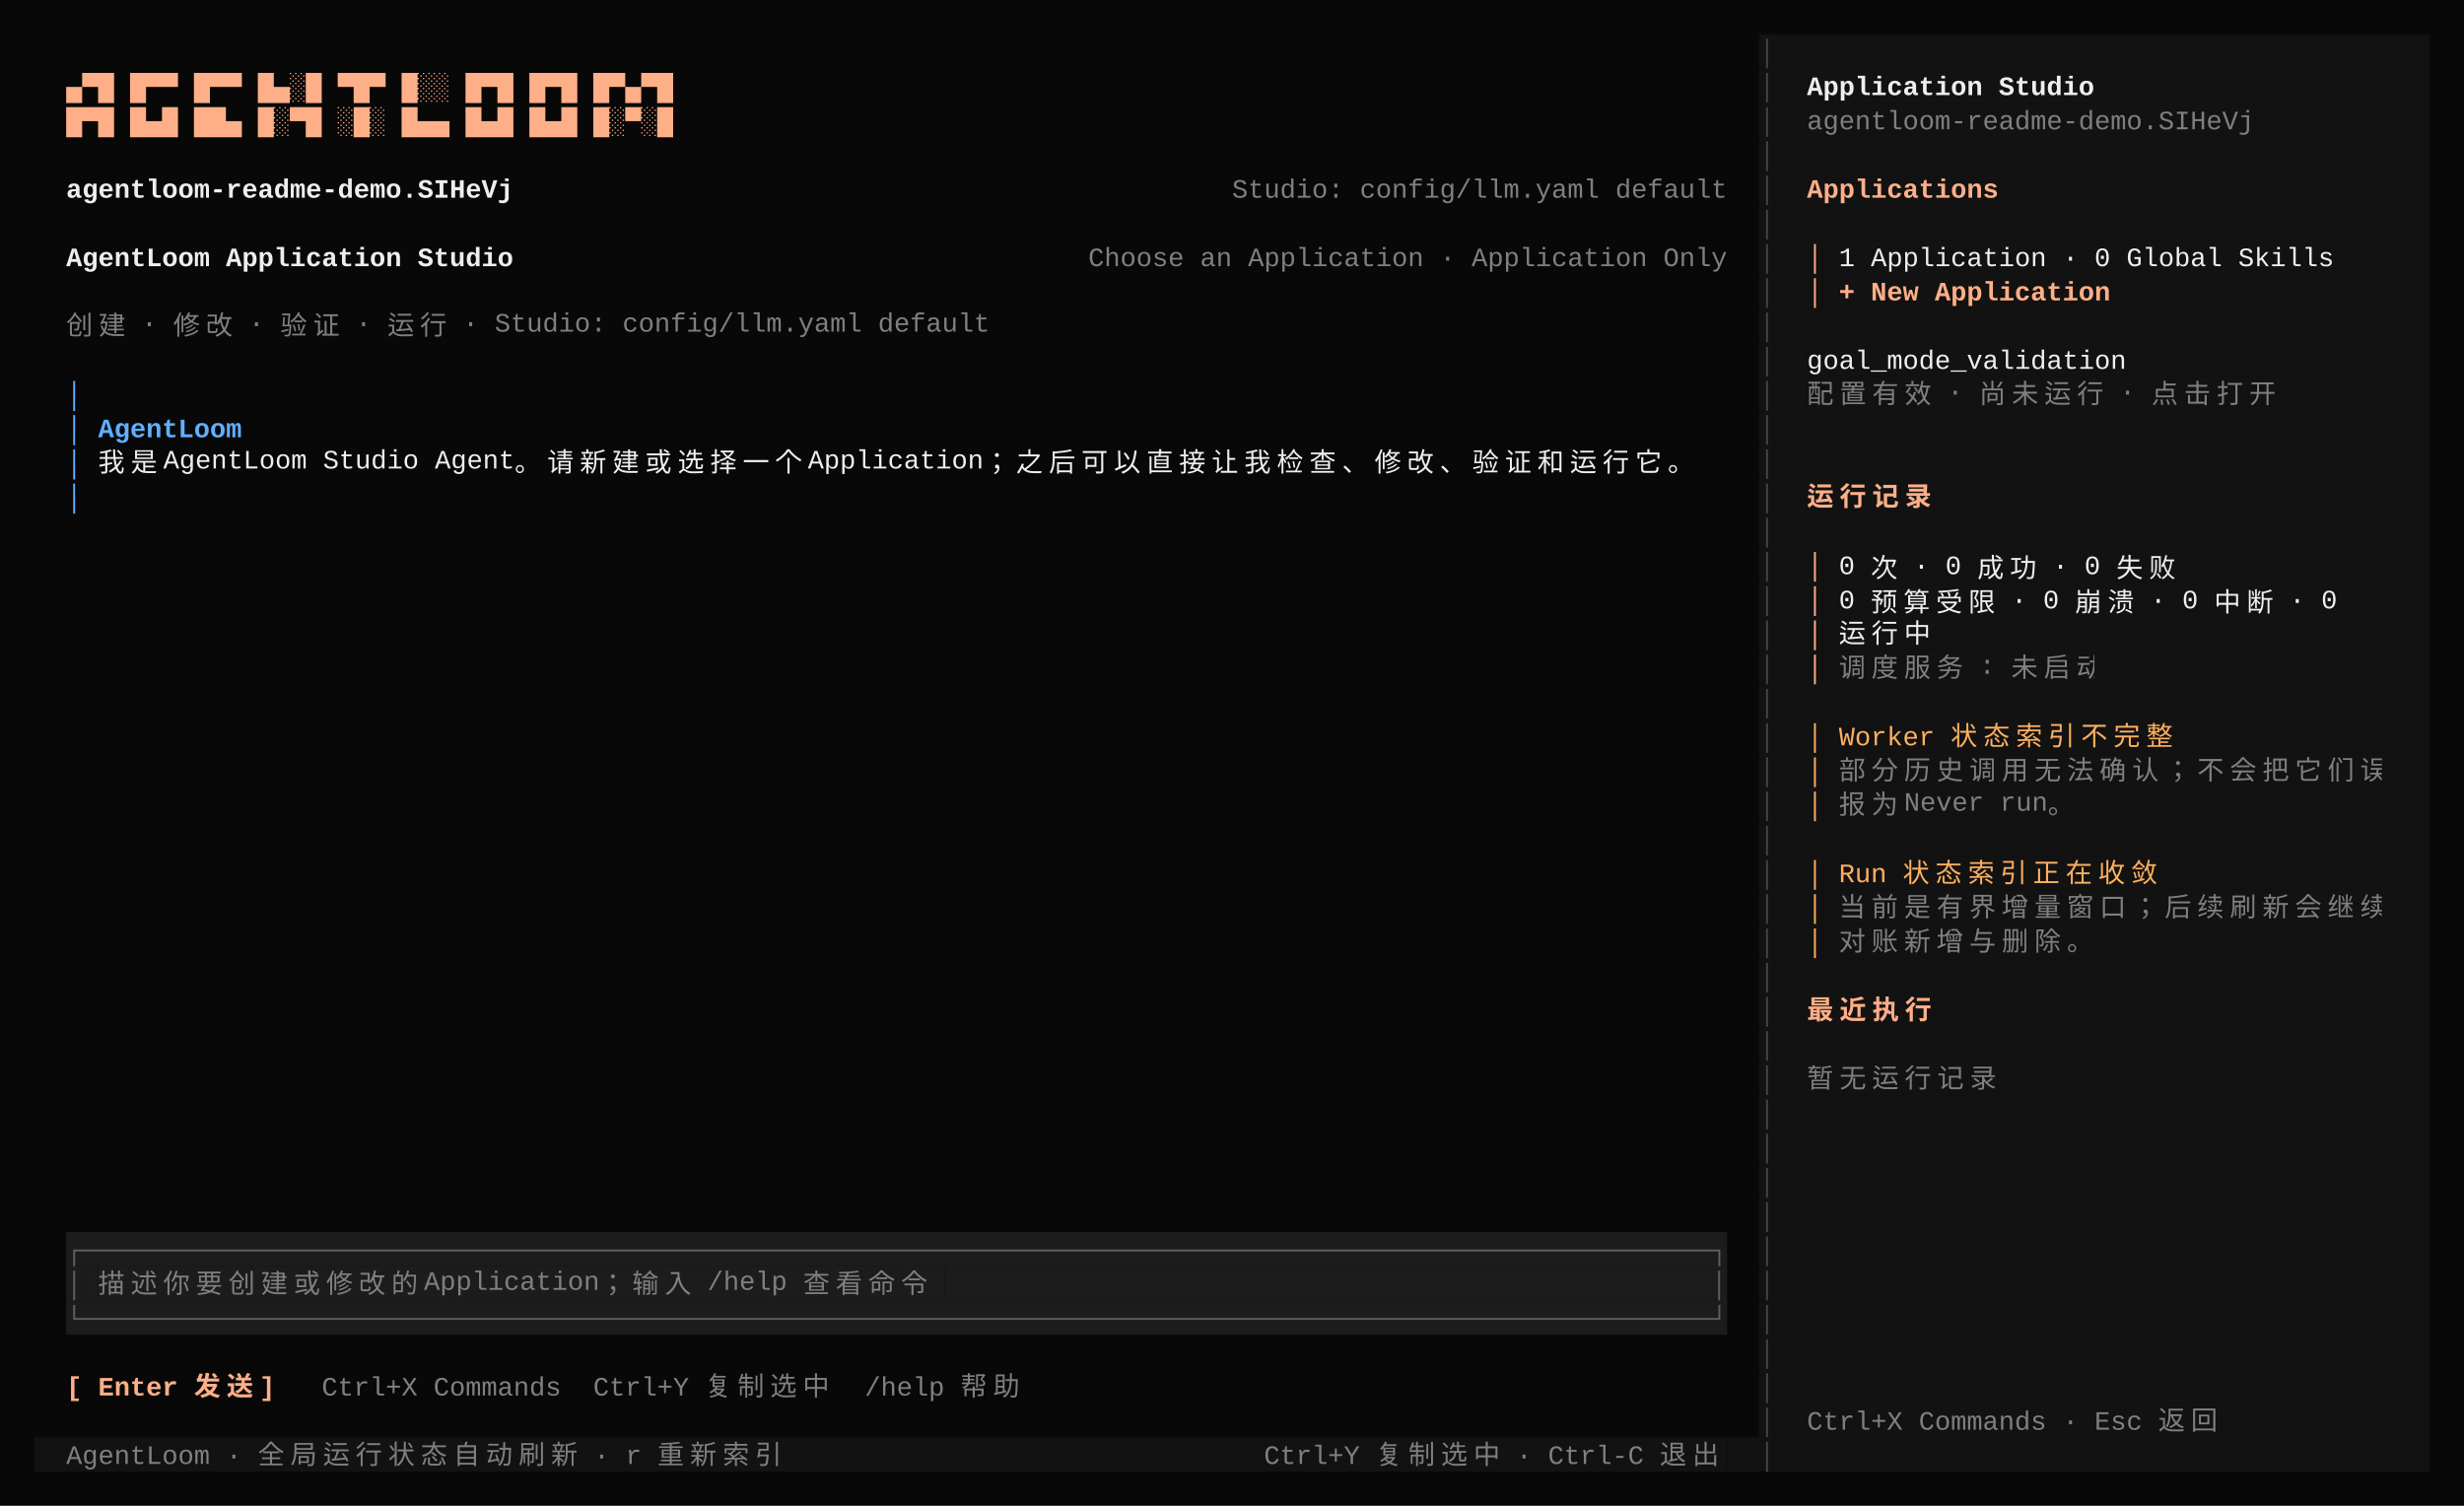
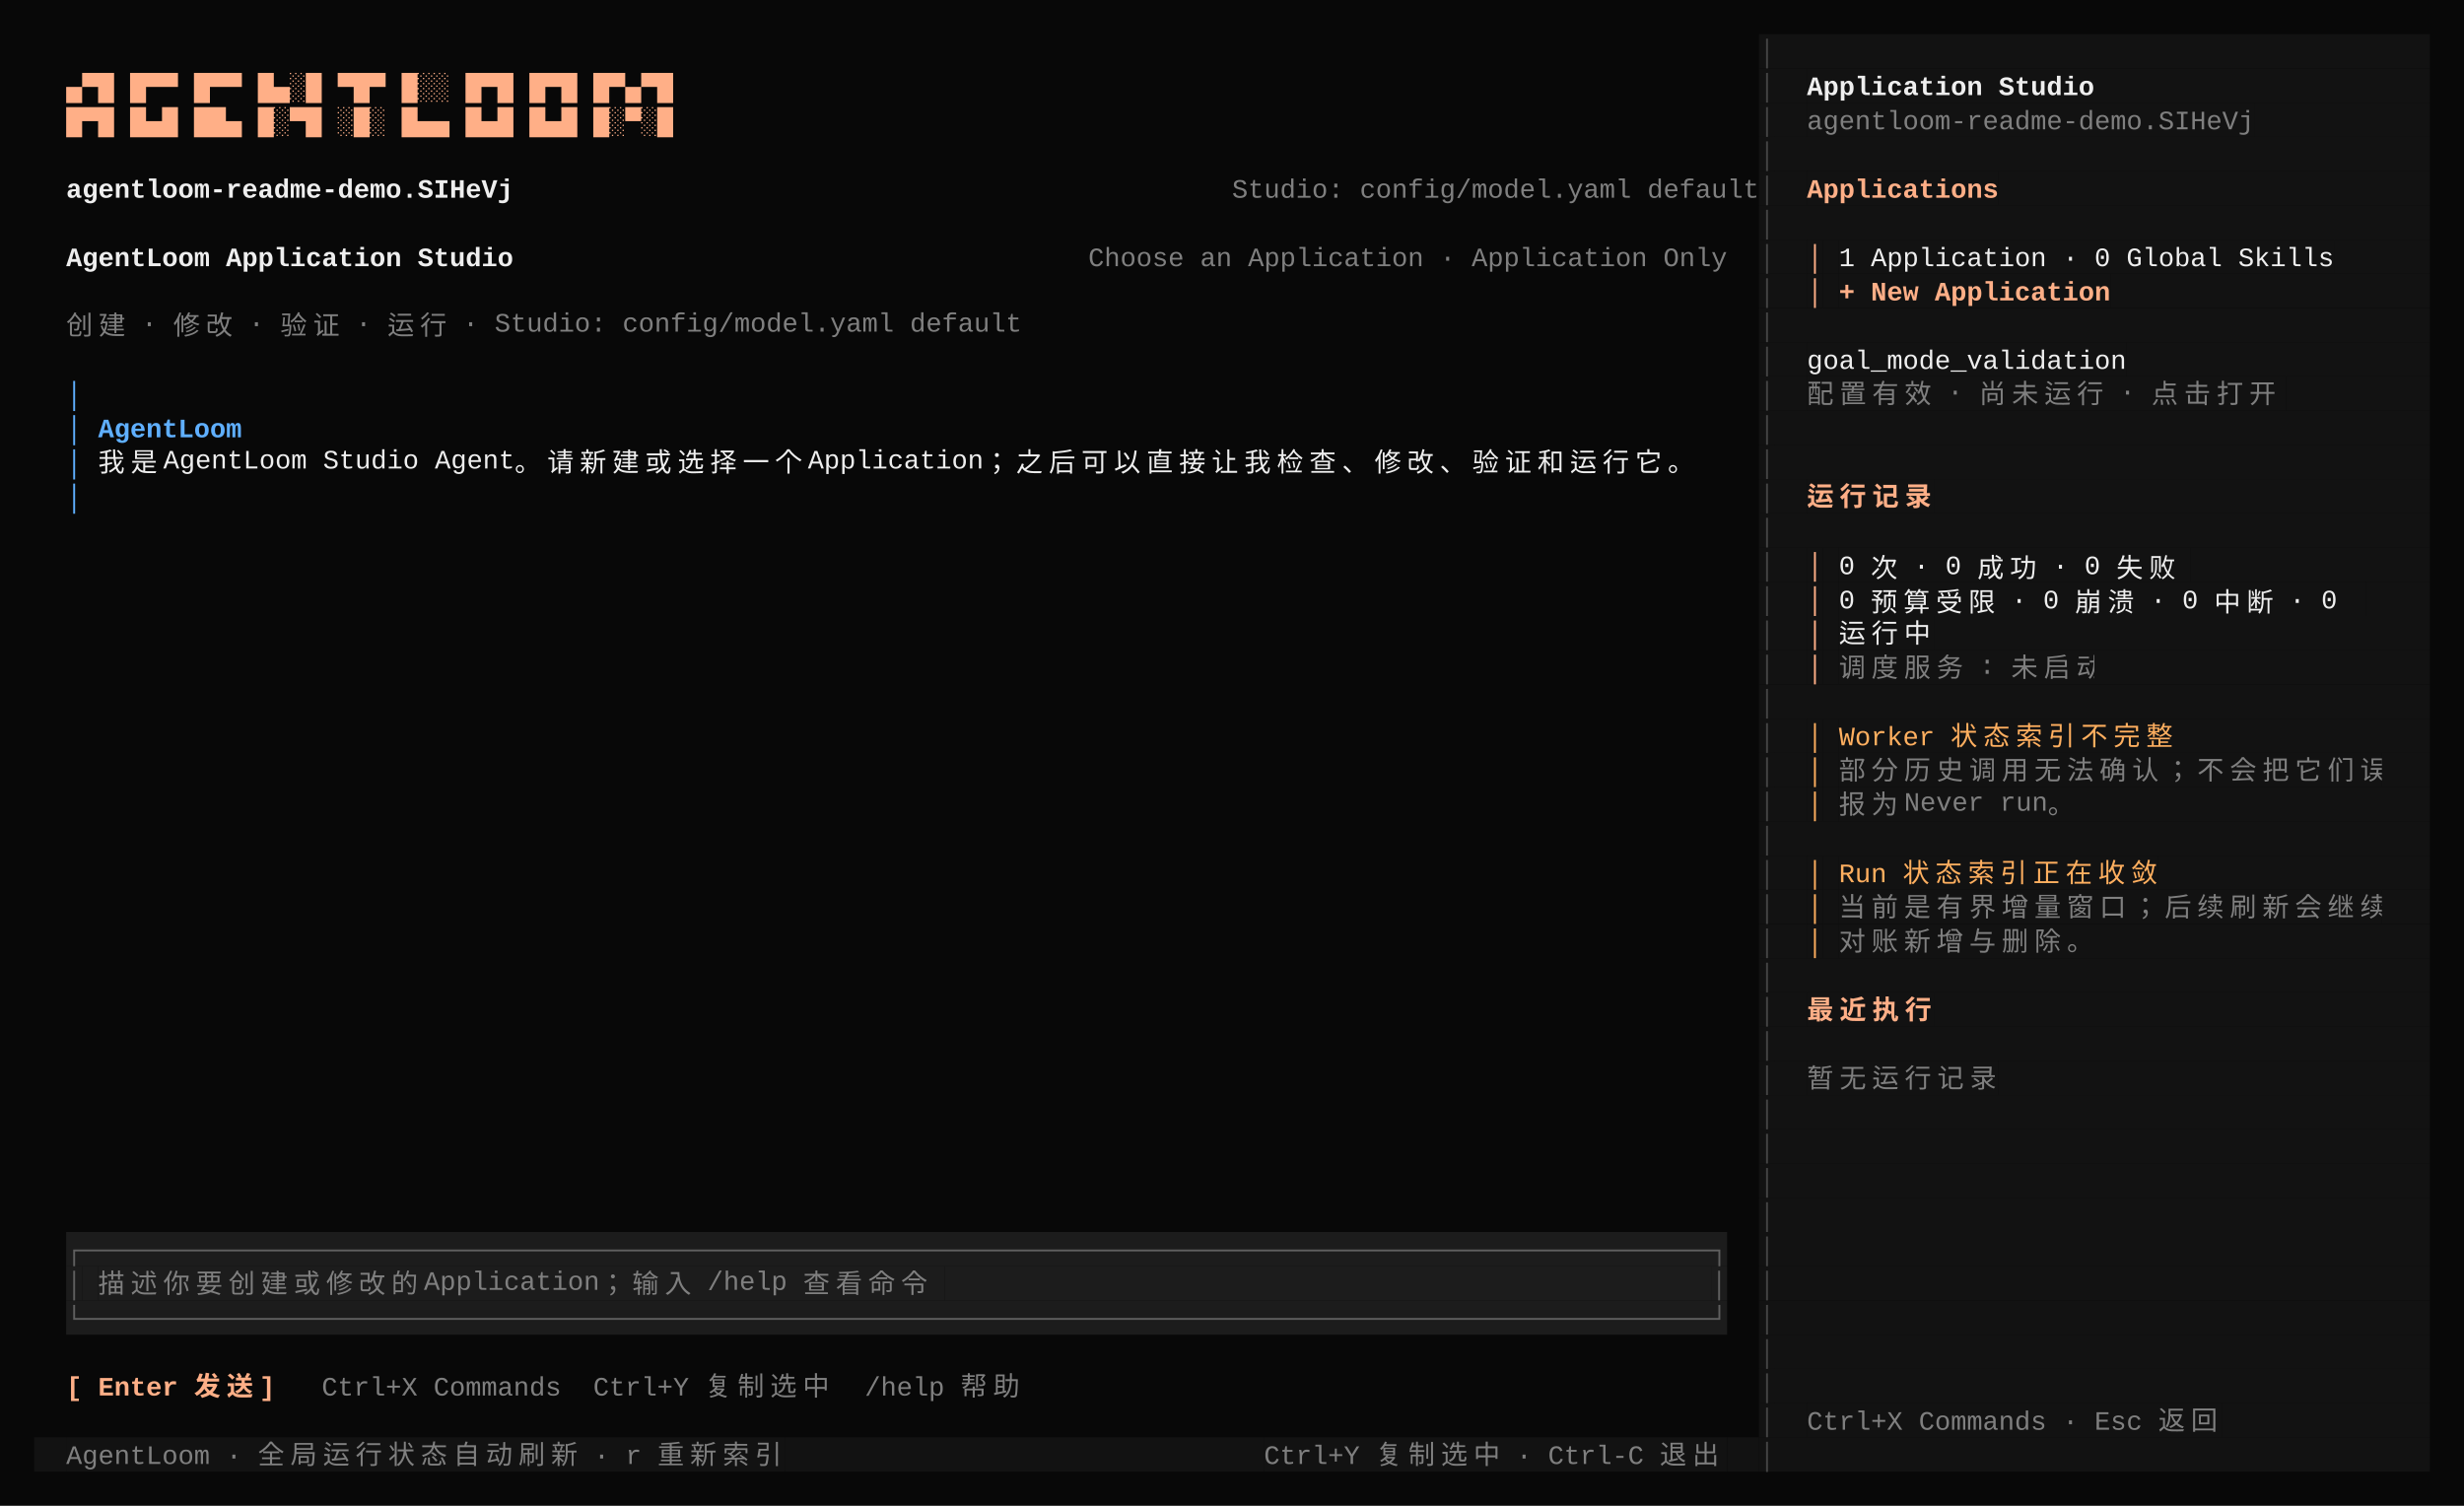
<svg xmlns="http://www.w3.org/2000/svg" width="1296" height="792" viewBox="0 0 1296 792" role="img" aria-labelledby="title desc">
  <rect width="100%" height="100%" fill="#080808" />
  <style>text{font-family:Menlo,Monaco,Consolas,"Liberation Mono",monospace;font-size:14px;font-variant-ligatures:none}</style>
  <rect x="925.2" y="18.0" width="8.4" height="18" fill="#121212" />
  <text x="925.2" y="32.0" fill="#444444" font-weight="400">│</text>
  <rect x="933.6" y="18.0" width="344.4" height="18" fill="#121212" />
  <text x="34.8" y="50.0" fill="#ffaf87" font-weight="400">▄▀█ █▀▀ █▀▀ █▄░█ ▀█▀ █░░ █▀█ █▀█ █▀▄▀█</text>
  <rect x="925.2" y="36.0" width="8.4" height="18" fill="#121212" />
  <text x="925.2" y="50.0" fill="#444444" font-weight="400">│</text>
  <rect x="933.6" y="36.0" width="16.8" height="18" fill="#121212" />
  <rect x="950.4" y="36.0" width="151.2" height="18" fill="#121212" />
  <text x="950.4" y="50.0" fill="#eeeeee" font-weight="700">Application Studio</text>
  <rect x="1101.6" y="36.0" width="176.4" height="18" fill="#121212" />
  <text x="34.8" y="68.0" fill="#ffaf87" font-weight="400">█▀█ █▄█ ██▄ █░▀█ ░█░ █▄▄ █▄█ █▄█ █░▀░█</text>
  <rect x="925.2" y="54.0" width="8.4" height="18" fill="#121212" />
  <text x="925.2" y="68.0" fill="#444444" font-weight="400">│</text>
  <rect x="933.6" y="54.0" width="16.8" height="18" fill="#121212" />
  <rect x="950.4" y="54.0" width="235.2" height="18" fill="#121212" />
  <text x="950.4" y="68.0" fill="#7f7f7f" font-weight="400">agentloom-readme-demo.SIHeVj</text>
  <rect x="1185.6" y="54.0" width="92.4" height="18" fill="#121212" />
  <rect x="925.2" y="72.0" width="8.4" height="18" fill="#121212" />
  <text x="925.2" y="86.0" fill="#444444" font-weight="400">│</text>
  <rect x="933.6" y="72.0" width="344.4" height="18" fill="#121212" />
  <text x="34.8" y="104.0" fill="#eeeeee" font-weight="700">agentloom-readme-demo.SIHeVj</text>
-   <text x="648.0" y="104.0" fill="#7f7f7f" font-weight="400">Studio: config/llm.yaml default</text>
+   <text x="648.0" y="104.0" fill="#7f7f7f" font-weight="400">Studio: config/model.yaml default</text>
  <rect x="925.2" y="90.0" width="8.4" height="18" fill="#121212" />
  <text x="925.2" y="104.0" fill="#444444" font-weight="400">│</text>
  <rect x="933.6" y="90.0" width="16.8" height="18" fill="#121212" />
  <rect x="950.4" y="90.0" width="100.8" height="18" fill="#121212" />
  <text x="950.4" y="104.0" fill="#ffaf87" font-weight="700">Applications</text>
  <rect x="1051.2" y="90.0" width="226.8" height="18" fill="#121212" />
  <rect x="925.2" y="108.0" width="8.4" height="18" fill="#121212" />
  <text x="925.2" y="122.0" fill="#444444" font-weight="400">│</text>
  <rect x="933.6" y="108.0" width="344.4" height="18" fill="#121212" />
  <text x="34.8" y="140.0" fill="#eeeeee" font-weight="700">AgentLoom Application Studio</text>
  <text x="572.4" y="140.0" fill="#7f7f7f" font-weight="400">Choose an Application · Application Only</text>
  <rect x="925.2" y="126.0" width="8.4" height="18" fill="#121212" />
  <text x="925.2" y="140.0" fill="#444444" font-weight="400">│</text>
  <rect x="933.6" y="126.0" width="16.8" height="18" fill="#121212" />
  <rect x="950.4" y="126.0" width="8.4" height="18" fill="#121212" />
  <text x="950.4" y="140.0" fill="#ffaf87" font-weight="400">│</text>
  <rect x="958.8" y="126.0" width="8.4" height="18" fill="#121212" />
  <rect x="967.2" y="126.0" width="260.4" height="18" fill="#121212" />
  <text x="967.2" y="140.0" fill="#eeeeee" font-weight="400">1 Application · 0 Global Skills</text>
  <rect x="1227.6" y="126.0" width="50.4" height="18" fill="#121212" />
  <rect x="925.2" y="144.0" width="8.4" height="18" fill="#121212" />
  <text x="925.2" y="158.0" fill="#444444" font-weight="400">│</text>
  <rect x="933.6" y="144.0" width="16.8" height="18" fill="#121212" />
  <rect x="950.4" y="144.0" width="8.4" height="18" fill="#121212" />
  <text x="950.4" y="158.0" fill="#ffaf87" font-weight="400">│</text>
  <rect x="958.8" y="144.0" width="8.4" height="18" fill="#121212" />
  <rect x="967.2" y="144.0" width="142.8" height="18" fill="#121212" />
  <text x="967.2" y="158.0" fill="#ffaf87" font-weight="700">+ New Application</text>
  <rect x="1110.0" y="144.0" width="168.0" height="18" fill="#121212" />
-   <text x="34.8" y="176.0" fill="#7f7f7f" font-weight="400">创 建  · 修 改  · 验 证  · 运 行   ·  Studio: config/llm.yaml default</text>
+   <text x="34.8" y="176.0" fill="#7f7f7f" font-weight="400">创 建  · 修 改  · 验 证  · 运 行   ·  Studio: config/model.yaml default</text>
  <rect x="925.2" y="162.0" width="8.4" height="18" fill="#121212" />
  <text x="925.2" y="176.0" fill="#444444" font-weight="400">│</text>
  <rect x="933.6" y="162.0" width="344.4" height="18" fill="#121212" />
  <rect x="925.2" y="180.0" width="8.4" height="18" fill="#121212" />
  <text x="925.2" y="194.0" fill="#444444" font-weight="400">│</text>
  <rect x="933.6" y="180.0" width="16.8" height="18" fill="#121212" />
  <rect x="950.4" y="180.0" width="168.0" height="18" fill="#121212" />
  <text x="950.4" y="194.0" fill="#eeeeee" font-weight="400">goal_mode_validation</text>
  <rect x="1118.4" y="180.0" width="159.6" height="18" fill="#121212" />
  <text x="34.8" y="212.0" fill="#5fafff" font-weight="400">│</text>
  <rect x="925.2" y="198.0" width="8.4" height="18" fill="#121212" />
  <text x="925.2" y="212.0" fill="#444444" font-weight="400">│</text>
  <rect x="933.6" y="198.0" width="16.8" height="18" fill="#121212" />
  <rect x="950.4" y="198.0" width="252.0" height="18" fill="#121212" />
  <text x="950.4" y="212.0" fill="#7f7f7f" font-weight="400">配 置 有 效  · 尚 未 运 行  · 点 击 打 开 </text>
  <rect x="1202.4" y="198.0" width="75.6" height="18" fill="#121212" />
  <text x="34.8" y="230.0" fill="#5fafff" font-weight="400">│</text>
  <text x="51.6" y="230.0" fill="#5fafff" font-weight="700">AgentLoom</text>
  <rect x="925.2" y="216.0" width="8.4" height="18" fill="#121212" />
  <text x="925.2" y="230.0" fill="#444444" font-weight="400">│</text>
  <rect x="933.6" y="216.0" width="344.4" height="18" fill="#121212" />
  <text x="34.8" y="248.0" fill="#5fafff" font-weight="400">│</text>
  <text x="51.6" y="248.0" fill="#eeeeee" font-weight="400">我 是  AgentLoom Studio Agent。 请 新 建 或 选 择 一 个  Application； 之 后 可 以 直 接 让 我 检 查 、 修 改 、 验 证 和 运 行 它 。 </text>
  <rect x="925.2" y="234.0" width="8.4" height="18" fill="#121212" />
  <text x="925.2" y="248.0" fill="#444444" font-weight="400">│</text>
  <rect x="933.6" y="234.0" width="344.4" height="18" fill="#121212" />
  <text x="34.8" y="266.0" fill="#5fafff" font-weight="400">│</text>
  <rect x="925.2" y="252.0" width="8.4" height="18" fill="#121212" />
  <text x="925.2" y="266.0" fill="#444444" font-weight="400">│</text>
  <rect x="933.6" y="252.0" width="16.8" height="18" fill="#121212" />
  <rect x="950.4" y="252.0" width="67.2" height="18" fill="#121212" />
  <text x="950.4" y="266.0" fill="#ffaf87" font-weight="700">运 行 记 录 </text>
  <rect x="1017.6" y="252.0" width="260.4" height="18" fill="#121212" />
  <rect x="925.2" y="270.0" width="8.4" height="18" fill="#121212" />
  <text x="925.2" y="284.0" fill="#444444" font-weight="400">│</text>
  <rect x="933.6" y="270.0" width="344.4" height="18" fill="#121212" />
  <rect x="925.2" y="288.0" width="8.4" height="18" fill="#121212" />
  <text x="925.2" y="302.0" fill="#444444" font-weight="400">│</text>
  <rect x="933.6" y="288.0" width="16.8" height="18" fill="#121212" />
  <rect x="950.4" y="288.0" width="8.4" height="18" fill="#121212" />
  <text x="950.4" y="302.0" fill="#ffaf87" font-weight="400">│</text>
  <rect x="958.8" y="288.0" width="8.4" height="18" fill="#121212" />
  <rect x="967.2" y="288.0" width="184.8" height="18" fill="#121212" />
  <text x="967.2" y="302.0" fill="#eeeeee" font-weight="400">0 次  · 0 成 功  · 0 失 败 </text>
  <rect x="1152.0" y="288.0" width="126.0" height="18" fill="#121212" />
  <rect x="925.2" y="306.0" width="8.4" height="18" fill="#121212" />
  <text x="925.2" y="320.0" fill="#444444" font-weight="400">│</text>
  <rect x="933.6" y="306.0" width="16.8" height="18" fill="#121212" />
  <rect x="950.4" y="306.0" width="8.4" height="18" fill="#121212" />
  <text x="950.4" y="320.0" fill="#ffaf87" font-weight="400">│</text>
  <rect x="958.8" y="306.0" width="8.4" height="18" fill="#121212" />
  <rect x="967.2" y="306.0" width="277.2" height="18" fill="#121212" />
  <text x="967.2" y="320.0" fill="#eeeeee" font-weight="400">0 预 算 受 限  · 0 崩 溃  · 0 中 断  · 0 </text>
  <rect x="1244.4" y="306.0" width="33.6" height="18" fill="#121212" />
  <rect x="925.2" y="324.0" width="8.4" height="18" fill="#121212" />
  <text x="925.2" y="338.0" fill="#444444" font-weight="400">│</text>
  <rect x="933.6" y="324.0" width="16.8" height="18" fill="#121212" />
  <rect x="950.4" y="324.0" width="8.4" height="18" fill="#121212" />
  <text x="950.4" y="338.0" fill="#ffaf87" font-weight="400">│</text>
  <rect x="958.8" y="324.0" width="8.4" height="18" fill="#121212" />
  <rect x="967.2" y="324.0" width="50.4" height="18" fill="#121212" />
  <text x="967.2" y="338.0" fill="#eeeeee" font-weight="400">运 行 中 </text>
  <rect x="1017.6" y="324.0" width="260.4" height="18" fill="#121212" />
  <rect x="925.2" y="342.0" width="8.4" height="18" fill="#121212" />
  <text x="925.2" y="356.0" fill="#444444" font-weight="400">│</text>
  <rect x="933.6" y="342.0" width="16.8" height="18" fill="#121212" />
  <rect x="950.4" y="342.0" width="8.4" height="18" fill="#121212" />
  <text x="950.4" y="356.0" fill="#ffaf87" font-weight="400">│</text>
  <rect x="958.8" y="342.0" width="8.4" height="18" fill="#121212" />
  <rect x="967.2" y="342.0" width="134.4" height="18" fill="#121212" />
  <text x="967.2" y="356.0" fill="#7f7f7f" font-weight="400">调 度 服 务 : 未 启 动 </text>
  <rect x="1101.6" y="342.0" width="176.4" height="18" fill="#121212" />
  <rect x="925.2" y="360.0" width="8.4" height="18" fill="#121212" />
  <text x="925.2" y="374.0" fill="#444444" font-weight="400">│</text>
  <rect x="933.6" y="360.0" width="344.4" height="18" fill="#121212" />
  <rect x="925.2" y="378.0" width="8.4" height="18" fill="#121212" />
  <text x="925.2" y="392.0" fill="#444444" font-weight="400">│</text>
  <rect x="933.6" y="378.0" width="16.8" height="18" fill="#121212" />
  <rect x="950.4" y="378.0" width="8.4" height="18" fill="#121212" />
  <text x="950.4" y="392.0" fill="#ffaf5f" font-weight="400">│</text>
  <rect x="958.8" y="378.0" width="8.4" height="18" fill="#121212" />
  <rect x="967.2" y="378.0" width="176.4" height="18" fill="#121212" />
  <text x="967.2" y="392.0" fill="#ffaf5f" font-weight="400">Worker 状 态 索 引 不 完 整 </text>
  <rect x="1143.6" y="378.0" width="134.4" height="18" fill="#121212" />
  <rect x="925.2" y="396.0" width="8.4" height="18" fill="#121212" />
  <text x="925.2" y="410.0" fill="#444444" font-weight="400">│</text>
  <rect x="933.6" y="396.0" width="16.8" height="18" fill="#121212" />
  <rect x="950.4" y="396.0" width="8.4" height="18" fill="#121212" />
  <text x="950.4" y="410.0" fill="#ffaf5f" font-weight="400">│</text>
  <rect x="958.8" y="396.0" width="8.4" height="18" fill="#121212" />
  <rect x="967.2" y="396.0" width="285.6" height="18" fill="#121212" />
  <text x="967.2" y="410.0" fill="#7f7f7f" font-weight="400">部 分 历 史 调 用 无 法 确 认 ； 不 会 把 它 们 误 </text>
  <rect x="1252.8" y="396.0" width="25.2" height="18" fill="#121212" />
  <rect x="925.2" y="414.0" width="8.4" height="18" fill="#121212" />
  <text x="925.2" y="428.0" fill="#444444" font-weight="400">│</text>
  <rect x="933.6" y="414.0" width="16.8" height="18" fill="#121212" />
  <rect x="950.4" y="414.0" width="8.4" height="18" fill="#121212" />
  <text x="950.4" y="428.0" fill="#ffaf5f" font-weight="400">│</text>
  <rect x="958.8" y="414.0" width="8.4" height="18" fill="#121212" />
  <rect x="967.2" y="414.0" width="134.4" height="18" fill="#121212" />
  <text x="967.2" y="428.0" fill="#7f7f7f" font-weight="400">报 为  Never run。 </text>
  <rect x="1101.6" y="414.0" width="176.4" height="18" fill="#121212" />
  <rect x="925.2" y="432.0" width="8.4" height="18" fill="#121212" />
  <text x="925.2" y="446.0" fill="#444444" font-weight="400">│</text>
  <rect x="933.6" y="432.0" width="344.4" height="18" fill="#121212" />
  <rect x="925.2" y="450.0" width="8.4" height="18" fill="#121212" />
  <text x="925.2" y="464.0" fill="#444444" font-weight="400">│</text>
  <rect x="933.6" y="450.0" width="16.8" height="18" fill="#121212" />
  <rect x="950.4" y="450.0" width="8.4" height="18" fill="#121212" />
  <text x="950.4" y="464.0" fill="#ffaf5f" font-weight="400">│</text>
  <rect x="958.8" y="450.0" width="8.4" height="18" fill="#121212" />
  <rect x="967.2" y="450.0" width="168.0" height="18" fill="#121212" />
  <text x="967.2" y="464.0" fill="#ffaf5f" font-weight="400">Run 状 态 索 引 正 在 收 敛 </text>
  <rect x="1135.2" y="450.0" width="142.8" height="18" fill="#121212" />
  <rect x="925.2" y="468.0" width="8.4" height="18" fill="#121212" />
  <text x="925.2" y="482.0" fill="#444444" font-weight="400">│</text>
  <rect x="933.6" y="468.0" width="16.8" height="18" fill="#121212" />
  <rect x="950.4" y="468.0" width="8.4" height="18" fill="#121212" />
  <text x="950.4" y="482.0" fill="#ffaf5f" font-weight="400">│</text>
  <rect x="958.8" y="468.0" width="8.4" height="18" fill="#121212" />
  <rect x="967.2" y="468.0" width="285.6" height="18" fill="#121212" />
  <text x="967.2" y="482.0" fill="#7f7f7f" font-weight="400">当 前 是 有 界 增 量 窗 口 ； 后 续 刷 新 会 继 续 </text>
  <rect x="1252.8" y="468.0" width="25.2" height="18" fill="#121212" />
  <rect x="925.2" y="486.0" width="8.4" height="18" fill="#121212" />
  <text x="925.2" y="500.0" fill="#444444" font-weight="400">│</text>
  <rect x="933.6" y="486.0" width="16.8" height="18" fill="#121212" />
  <rect x="950.4" y="486.0" width="8.4" height="18" fill="#121212" />
  <text x="950.4" y="500.0" fill="#ffaf5f" font-weight="400">│</text>
  <rect x="958.8" y="486.0" width="8.4" height="18" fill="#121212" />
  <rect x="967.2" y="486.0" width="134.4" height="18" fill="#121212" />
  <text x="967.2" y="500.0" fill="#7f7f7f" font-weight="400">对 账 新 增 与 删 除 。 </text>
  <rect x="1101.6" y="486.0" width="176.4" height="18" fill="#121212" />
  <rect x="925.2" y="504.0" width="8.4" height="18" fill="#121212" />
  <text x="925.2" y="518.0" fill="#444444" font-weight="400">│</text>
  <rect x="933.6" y="504.0" width="344.4" height="18" fill="#121212" />
  <rect x="925.2" y="522.0" width="8.4" height="18" fill="#121212" />
  <text x="925.2" y="536.0" fill="#444444" font-weight="400">│</text>
  <rect x="933.6" y="522.0" width="16.8" height="18" fill="#121212" />
  <rect x="950.4" y="522.0" width="67.2" height="18" fill="#121212" />
  <text x="950.4" y="536.0" fill="#ffaf87" font-weight="700">最 近 执 行 </text>
  <rect x="1017.6" y="522.0" width="260.4" height="18" fill="#121212" />
  <rect x="925.2" y="540.0" width="8.4" height="18" fill="#121212" />
  <text x="925.2" y="554.0" fill="#444444" font-weight="400">│</text>
  <rect x="933.6" y="540.0" width="344.4" height="18" fill="#121212" />
  <rect x="925.2" y="558.0" width="8.4" height="18" fill="#121212" />
  <text x="925.2" y="572.0" fill="#444444" font-weight="400">│</text>
  <rect x="933.6" y="558.0" width="16.8" height="18" fill="#121212" />
  <rect x="950.4" y="558.0" width="100.8" height="18" fill="#121212" />
  <text x="950.4" y="572.0" fill="#7f7f7f" font-weight="400">暂 无 运 行 记 录 </text>
  <rect x="1051.2" y="558.0" width="226.8" height="18" fill="#121212" />
  <rect x="925.2" y="576.0" width="8.4" height="18" fill="#121212" />
  <text x="925.2" y="590.0" fill="#444444" font-weight="400">│</text>
  <rect x="933.6" y="576.0" width="344.4" height="18" fill="#121212" />
  <rect x="925.2" y="594.0" width="8.4" height="18" fill="#121212" />
  <text x="925.2" y="608.0" fill="#444444" font-weight="400">│</text>
  <rect x="933.6" y="594.0" width="344.4" height="18" fill="#121212" />
  <rect x="925.2" y="612.0" width="8.4" height="18" fill="#121212" />
  <text x="925.2" y="626.0" fill="#444444" font-weight="400">│</text>
  <rect x="933.6" y="612.0" width="344.4" height="18" fill="#121212" />
  <rect x="925.2" y="630.0" width="8.4" height="18" fill="#121212" />
  <text x="925.2" y="644.0" fill="#444444" font-weight="400">│</text>
  <rect x="933.6" y="630.0" width="344.4" height="18" fill="#121212" />
  <rect x="34.8" y="648.0" width="873.6" height="18" fill="#1c1c1c" />
  <text x="34.8" y="662.0" fill="#5f5f5f" font-weight="400">┌──────────────────────────────────────────────────────────────────────────────────────────────────────┐</text>
  <rect x="925.2" y="648.0" width="8.4" height="18" fill="#121212" />
  <text x="925.2" y="662.0" fill="#444444" font-weight="400">│</text>
  <rect x="933.6" y="648.0" width="344.4" height="18" fill="#121212" />
  <rect x="34.8" y="666.0" width="8.4" height="18" fill="#1c1c1c" />
  <text x="34.8" y="680.0" fill="#5f5f5f" font-weight="400">│</text>
  <rect x="43.2" y="666.0" width="8.4" height="18" fill="#1c1c1c" />
  <rect x="51.6" y="666.0" width="445.2" height="18" fill="#1c1c1c" />
  <text x="51.6" y="680.0" fill="#7f7f7f" font-weight="400">描 述 你 要 创 建 或 修 改 的  Application； 输 入  /help 查 看 命 令 </text>
  <rect x="496.8" y="666.0" width="403.2" height="18" fill="#1c1c1c" />
  <rect x="900.0" y="666.0" width="8.4" height="18" fill="#1c1c1c" />
  <text x="900.0" y="680.0" fill="#5f5f5f" font-weight="400">│</text>
  <rect x="925.2" y="666.0" width="8.4" height="18" fill="#121212" />
  <text x="925.2" y="680.0" fill="#444444" font-weight="400">│</text>
  <rect x="933.6" y="666.0" width="344.4" height="18" fill="#121212" />
  <rect x="34.8" y="684.0" width="873.6" height="18" fill="#1c1c1c" />
  <text x="34.8" y="698.0" fill="#5f5f5f" font-weight="400">└──────────────────────────────────────────────────────────────────────────────────────────────────────┘</text>
  <rect x="925.2" y="684.0" width="8.4" height="18" fill="#121212" />
  <text x="925.2" y="698.0" fill="#444444" font-weight="400">│</text>
  <rect x="933.6" y="684.0" width="344.4" height="18" fill="#121212" />
  <rect x="925.2" y="702.0" width="8.4" height="18" fill="#121212" />
  <text x="925.2" y="716.0" fill="#444444" font-weight="400">│</text>
  <rect x="933.6" y="702.0" width="344.4" height="18" fill="#121212" />
  <text x="34.8" y="734.0" fill="#ffaf87" font-weight="700">[ Enter 发 送  ]</text>
  <text x="169.2" y="734.0" fill="#7f7f7f" font-weight="400">Ctrl+X Commands</text>
  <text x="312.0" y="734.0" fill="#7f7f7f" font-weight="400">Ctrl+Y 复 制 选 中 </text>
  <text x="454.8" y="734.0" fill="#7f7f7f" font-weight="400">/help 帮 助 </text>
  <rect x="925.2" y="720.0" width="8.4" height="18" fill="#121212" />
  <text x="925.2" y="734.0" fill="#444444" font-weight="400">│</text>
  <rect x="933.6" y="720.0" width="344.4" height="18" fill="#121212" />
  <rect x="925.2" y="738.0" width="8.4" height="18" fill="#121212" />
  <text x="925.2" y="752.0" fill="#444444" font-weight="400">│</text>
  <rect x="933.6" y="738.0" width="16.8" height="18" fill="#121212" />
  <rect x="950.4" y="738.0" width="218.4" height="18" fill="#121212" />
  <text x="950.4" y="752.0" fill="#7f7f7f" font-weight="400">Ctrl+X Commands · Esc 返 回 </text>
  <rect x="1168.8" y="738.0" width="109.2" height="18" fill="#121212" />
  <rect x="18.0" y="756.0" width="16.8" height="18" fill="#121212" />
  <rect x="34.8" y="756.0" width="378.0" height="18" fill="#121212" />
  <text x="34.8" y="770.0" fill="#7f7f7f" font-weight="400">AgentLoom · 全 局 运 行 状 态 自 动 刷 新  · r 重 新 索 引 </text>
  <rect x="412.8" y="756.0" width="252.0" height="18" fill="#121212" />
  <rect x="664.8" y="756.0" width="243.6" height="18" fill="#121212" />
  <text x="664.8" y="770.0" fill="#7f7f7f" font-weight="400">Ctrl+Y 复 制 选 中  · Ctrl-C 退 出 </text>
  <rect x="908.4" y="756.0" width="16.8" height="18" fill="#121212" />
  <rect x="925.2" y="756.0" width="8.4" height="18" fill="#121212" />
  <text x="925.2" y="770.0" fill="#444444" font-weight="400">│</text>
  <rect x="933.6" y="756.0" width="344.4" height="18" fill="#121212" />
</svg>
